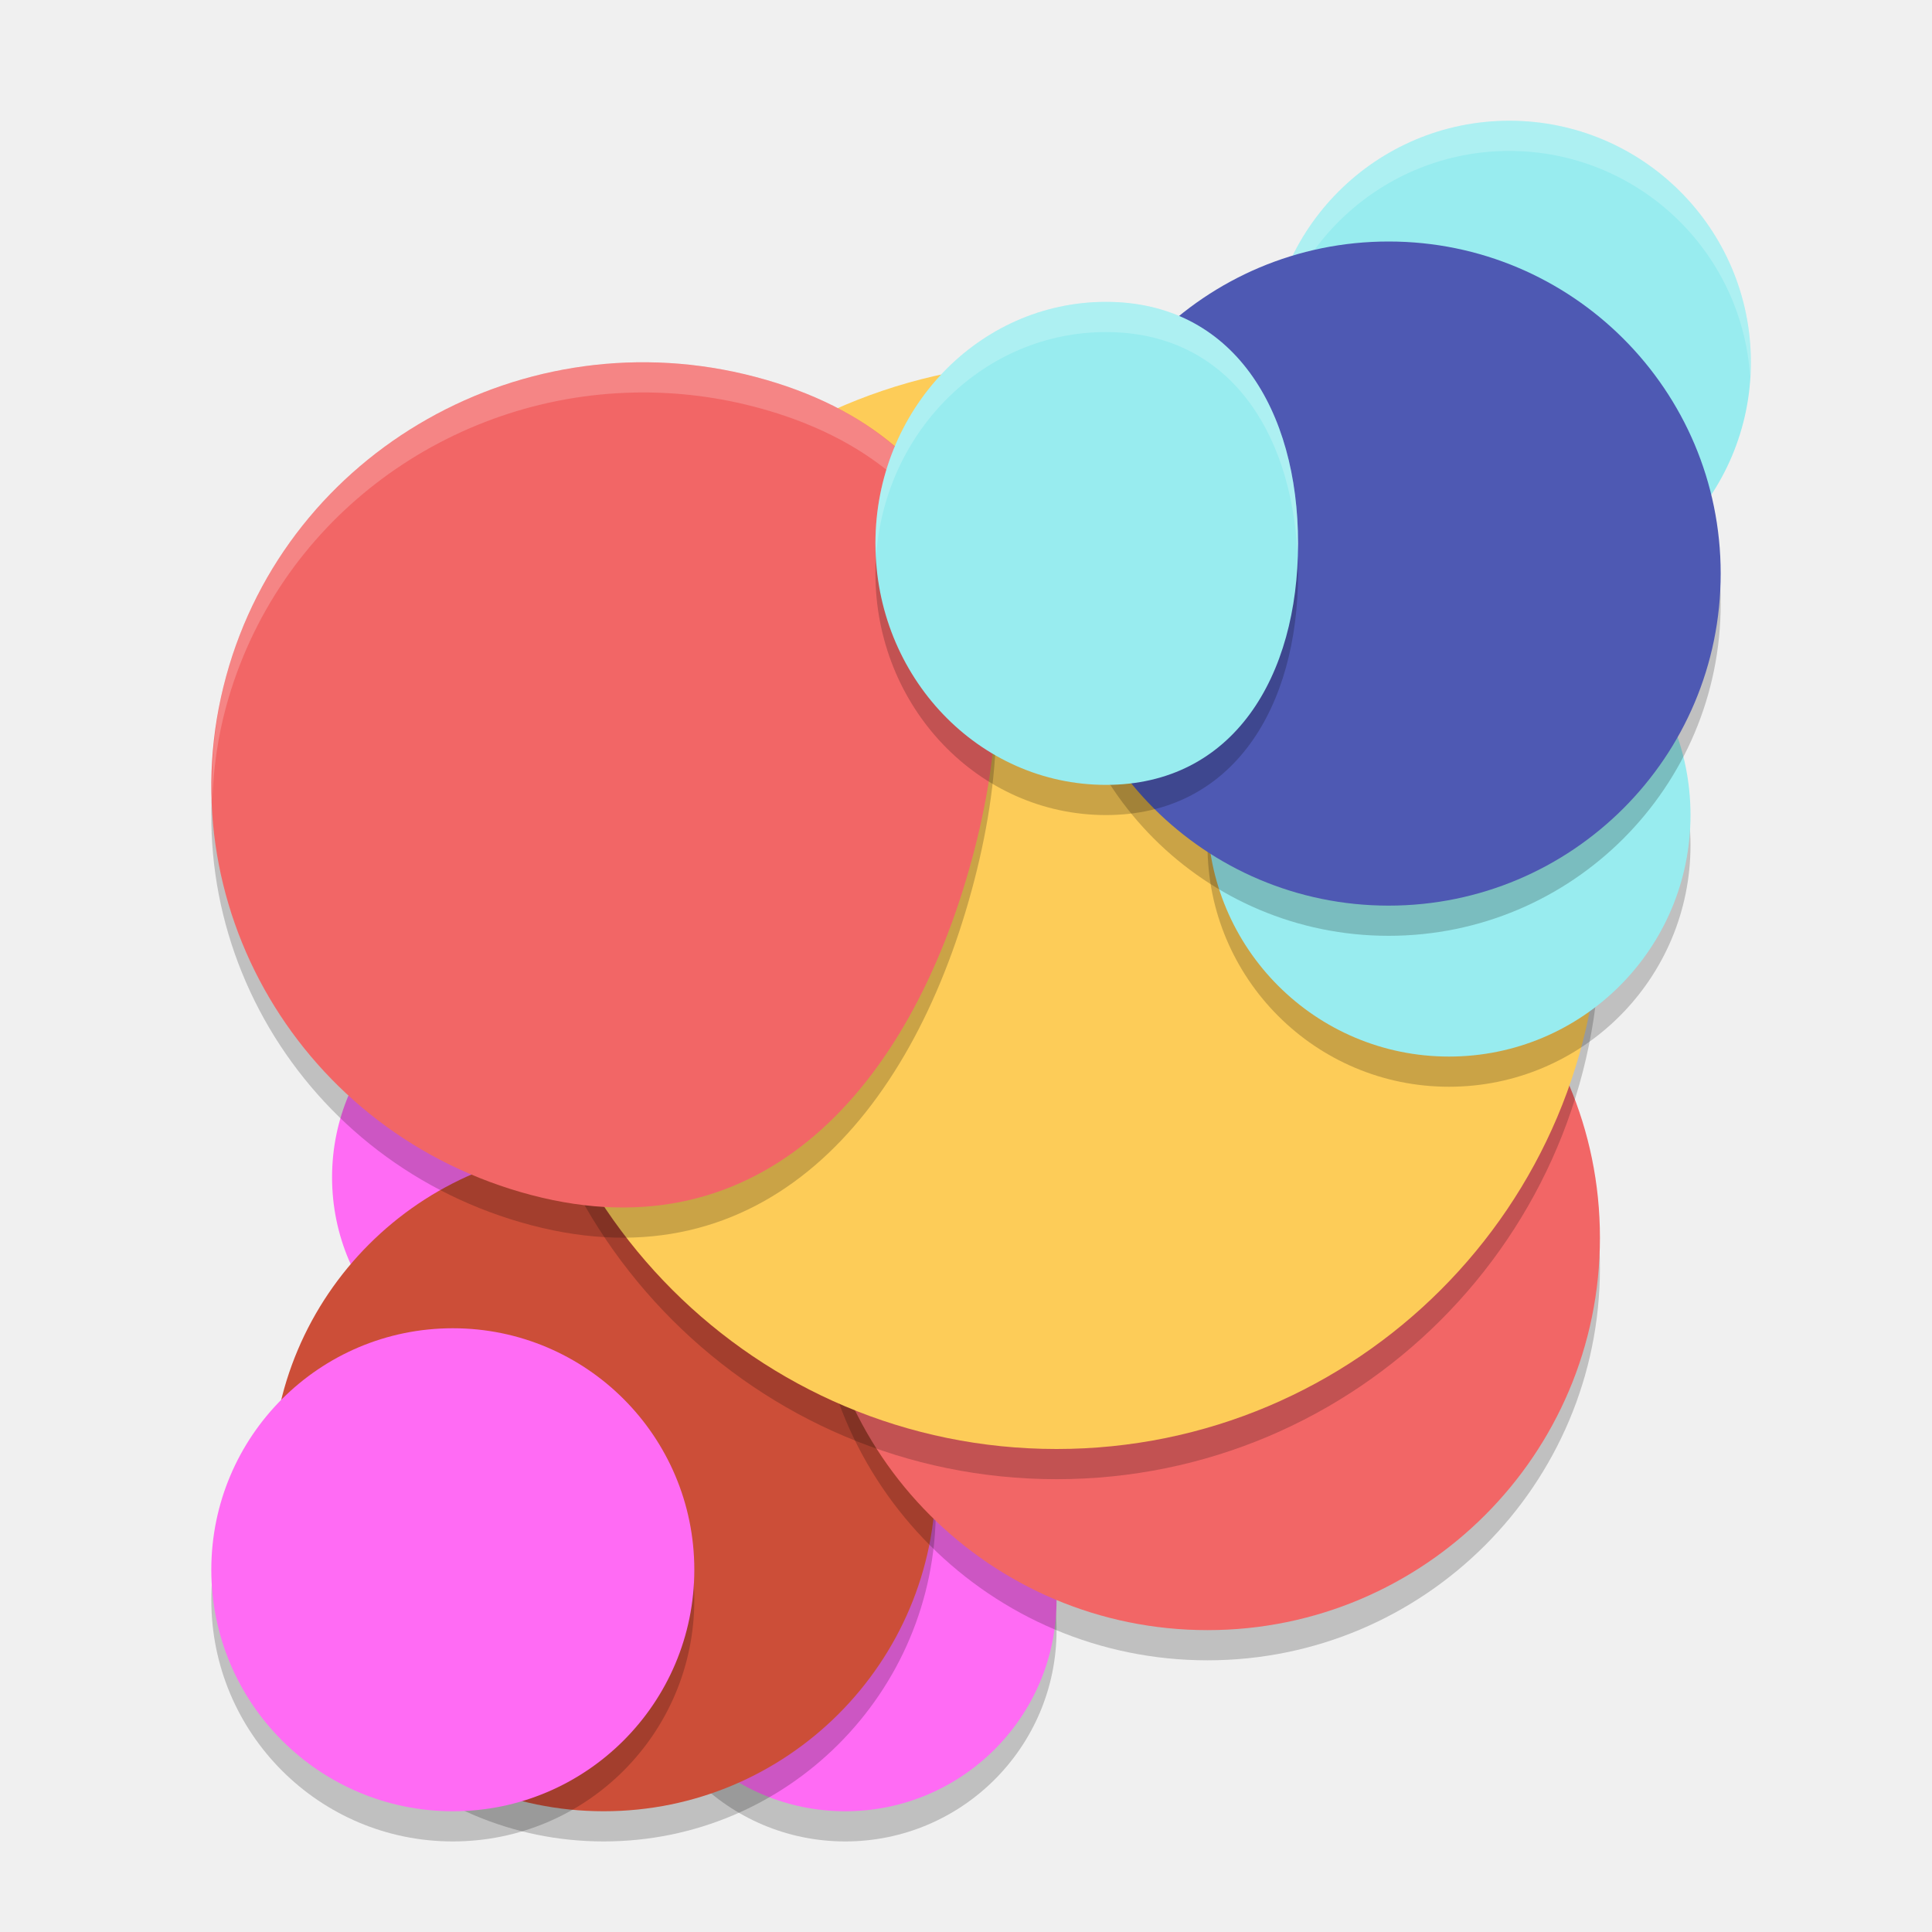
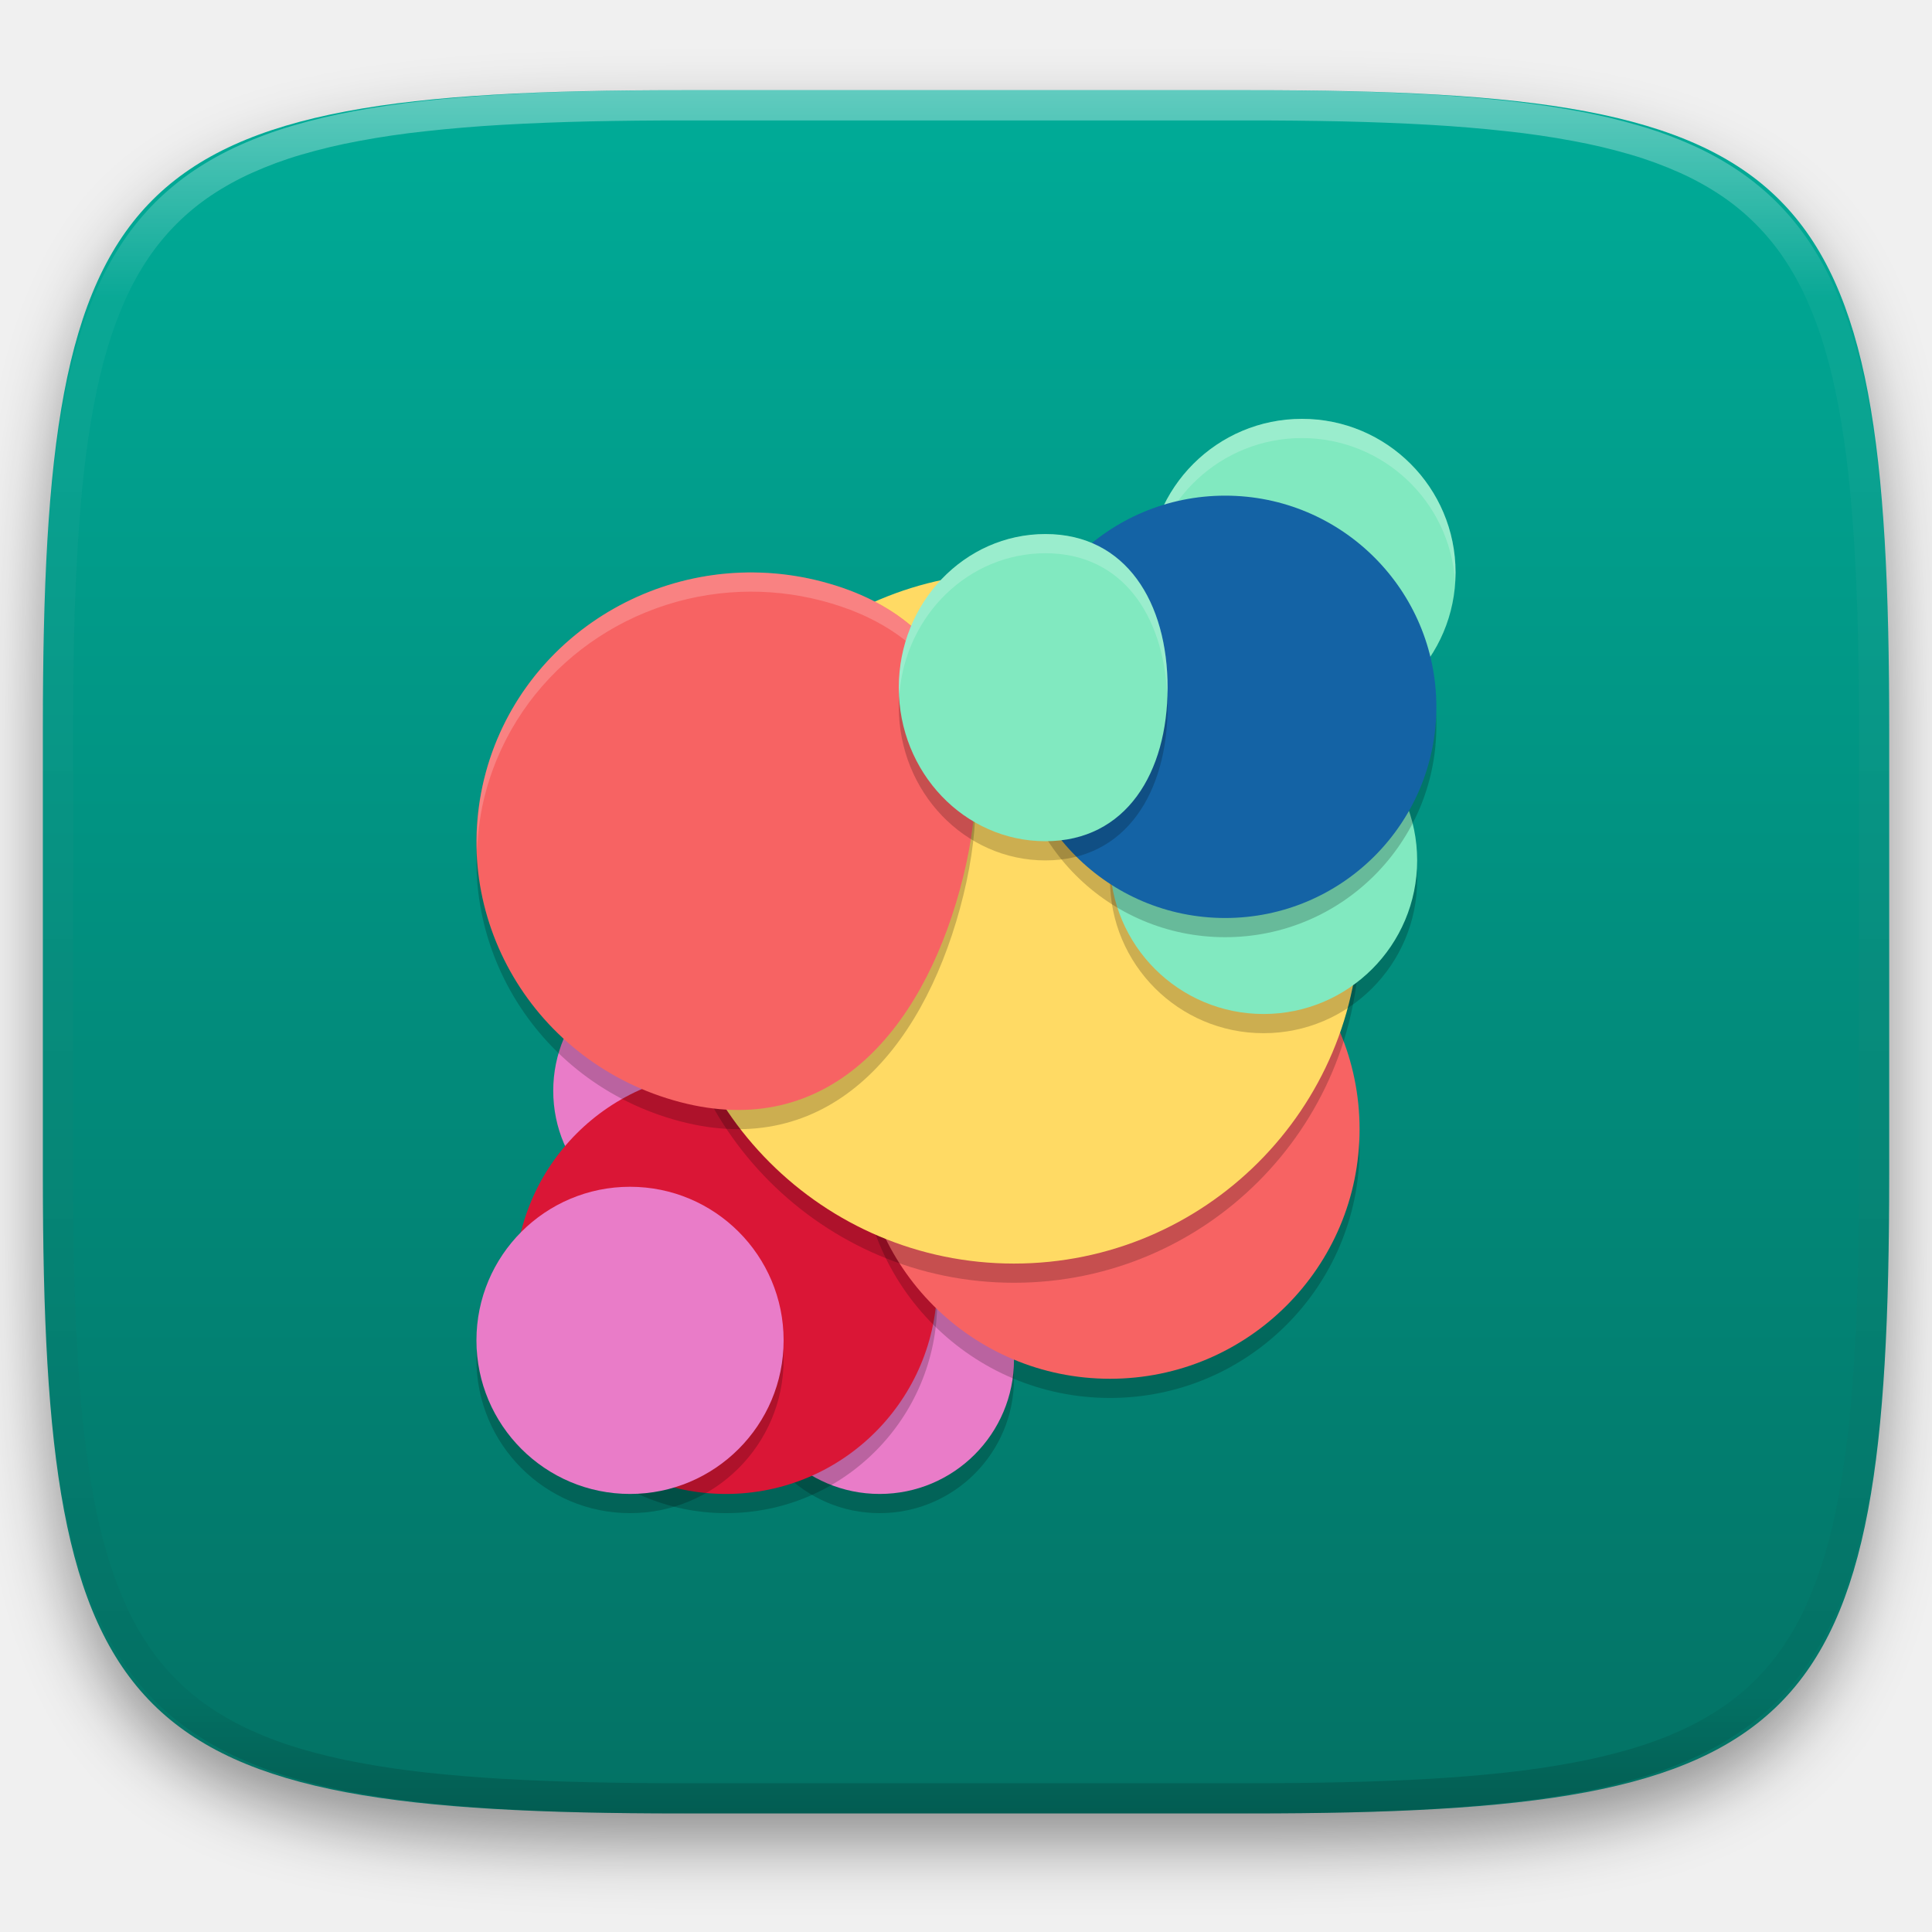
- <svg xmlns="http://www.w3.org/2000/svg" width="64" height="64" version="1">
-   <circle style="opacity:0.2;fill-rule:evenodd" cx="28" cy="54" r="7" />
-   <circle style="fill:#ff6bf4;fill-rule:evenodd" cx="18" cy="39" r="7" />
-   <circle cx="28" cy="53" r="7" style="fill:#ff6bf4;fill-rule:evenodd" />
-   <circle cx="20" cy="50" r="11" style="opacity:0.2;fill-rule:evenodd" />
-   <circle style="fill:#cc4e38;fill-rule:evenodd" cx="20" cy="49" r="11" />
-   <circle cx="40" cy="42" r="13" style="opacity:0.2;fill-rule:evenodd" />
-   <circle style="fill:#f26666;fill-rule:evenodd" cx="40" cy="41" r="13" />
-   <circle style="opacity:0.2;fill-rule:evenodd" cx="35" cy="31" r="18" />
-   <circle cx="35" cy="30" r="18" style="fill:#fdcc58;fill-rule:evenodd" />
-   <circle cx="15" cy="53" r="8" style="opacity:0.2;fill-rule:evenodd" />
-   <circle style="fill:#ff6bf4;fill-rule:evenodd" cx="15" cy="52" r="8" />
-   <path d="m 32.183,29.511 c -2.045,7.486 -6.944,13.084 -14.576,11.078 C 9.975,38.583 5.446,30.889 7.491,23.404 c 2.045,-7.486 9.89,-11.928 17.522,-9.922 7.632,2.006 9.215,8.544 7.17,16.03 z" style="opacity:0.2;fill-rule:evenodd" />
-   <path style="fill:#f26666;fill-rule:evenodd" d="M 32.183,28.511 C 30.138,35.997 25.239,41.595 17.607,39.589 9.975,37.583 5.446,29.889 7.491,22.404 9.536,14.918 17.381,10.476 25.013,12.482 c 7.632,2.006 9.215,8.544 7.17,16.03 z" />
-   <path style="opacity:0.2;fill:#ffffff;fill-rule:evenodd" d="M 21.799 12.01 C 21.444 11.998 21.09 11.998 20.738 12.012 C 14.644 12.249 9.154 16.32 7.492 22.402 C 7.119 23.769 6.989 25.14 7.035 26.484 C 7.072 25.463 7.211 24.431 7.492 23.402 C 9.154 17.32 14.644 13.249 20.738 13.012 C 22.145 12.957 23.581 13.104 25.012 13.48 C 30.475 14.916 32.807 18.688 32.955 23.455 C 33.115 18.219 30.851 14.015 25.012 12.48 C 23.938 12.198 22.863 12.046 21.799 12.01 z" />
-   <circle cx="50" cy="12" r="8" style="fill:#98ecef;fill-rule:evenodd" />
-   <path style="opacity:0.2;fill:#ffffff;fill-rule:evenodd" d="m 50,4 a 8,8 0 0 0 -8,8 8,8 0 0 0 0.023,0.4 A 8,8 0 0 1 50,5 8,8 0 0 1 57.975,12.477 8,8 0 0 0 58,12 8,8 0 0 0 50,4 Z" />
-   <circle cx="48" cy="28" r="8" style="opacity:0.2;fill-rule:evenodd" />
-   <circle style="fill:#98ecef;fill-rule:evenodd" cx="48" cy="27" r="8" />
-   <circle style="opacity:0.2;fill-rule:evenodd" cx="46" cy="20" r="11" />
-   <circle cx="46" cy="19" r="11" style="fill:#4e59b3;fill-rule:evenodd" />
-   <path d="m 43,19 c 0,4.418 -2.146,8 -6.364,8 C 32.419,27 29,23.418 29,19 29,14.582 32.419,11 36.636,11 40.854,11 43,14.582 43,19 Z" style="opacity:0.2;fill-rule:evenodd" />
-   <path style="fill:#98ecef;fill-rule:evenodd" d="m 43,18 c 0,4.418 -2.146,8 -6.364,8 C 32.419,26 29,22.418 29,18 29,13.582 32.419,10 36.636,10 40.854,10 43,13.582 43,18 Z" />
-   <path style="opacity:0.2;fill:#ffffff;fill-rule:evenodd" d="M 36.637 10 C 32.419 10 29 13.582 29 18 C 29 18.112 29.021 18.218 29.031 18.328 C 29.358 14.225 32.636 11 36.637 11 C 40.639 11 42.771 14.227 42.979 18.332 C 42.985 18.221 43 18.114 43 18 C 43 13.582 40.854 10 36.637 10 z" />
+ <svg xmlns="http://www.w3.org/2000/svg" style="isolation:isolate" viewBox="0 0 256 256" width="256" height="256">
+   <defs>
+     <clipPath id="_clipPath_fTJ407YpLwpup7aBH6DN2APxPKYfRuxT">
+       <rect width="256" height="256" />
+     </clipPath>
+   </defs>
+   <g clip-path="url(#_clipPath_fTJ407YpLwpup7aBH6DN2APxPKYfRuxT)">
+     <defs>
+       <filter id="jyFeudNjZCSV6pQ1F9eheVlKc55MnkCz" x="-200%" y="-200%" width="400%" height="400%" filterUnits="objectBoundingBox" color-interpolation-filters="sRGB">
+         <feGaussianBlur in="SourceGraphic" stdDeviation="4.294" />
+         <feOffset dx="0" dy="4" result="pf_100_offsetBlur" />
+         <feFlood flood-color="#000000" flood-opacity="0.4" />
+         <feComposite in2="pf_100_offsetBlur" operator="in" result="pf_100_dropShadow" />
+         <feBlend in="SourceGraphic" in2="pf_100_dropShadow" mode="normal" />
+       </filter>
+     </defs>
+     <g filter="url(#jyFeudNjZCSV6pQ1F9eheVlKc55MnkCz)">
+       <linearGradient id="_lgradient_29" x1="0.5" y1="1" x2="0.5" y2="0" gradientTransform="matrix(244.648,0,0,228.338,5.68,11.95)" gradientUnits="userSpaceOnUse">
+         <stop offset="0%" stop-opacity="1" style="stop-color:rgb(3,113,100)" />
+         <stop offset="100%" stop-opacity="1" style="stop-color:rgb(0,172,152)" />
+       </linearGradient>
+       <path d=" M 165.689 11.95 C 239.745 11.95 250.328 22.507 250.328 96.494 L 250.328 155.745 C 250.328 229.731 239.745 240.288 165.689 240.288 L 90.319 240.288 C 16.264 240.288 5.68 229.731 5.68 155.745 L 5.68 96.494 C 5.68 22.507 16.264 11.95 90.319 11.95 L 165.689 11.95 Z " id="shape" fill="url(#_lgradient_29)" />
+     </g>
+     <g opacity="0.4">
+       <linearGradient id="_lgradient_30" x1="0.517" y1="0" x2="0.517" y2="1" gradientTransform="matrix(244.65,0,0,228.34,5.68,11.95)" gradientUnits="userSpaceOnUse">
+         <stop offset="0%" stop-opacity="1" style="stop-color:rgb(255,255,255)" />
+         <stop offset="12.5%" stop-opacity="0.098" style="stop-color:rgb(255,255,255)" />
+         <stop offset="92.5%" stop-opacity="0.098" style="stop-color:rgb(0,0,0)" />
+         <stop offset="100%" stop-opacity="0.498" style="stop-color:rgb(0,0,0)" />
+       </linearGradient>
+       <path d=" M 165.068 11.951 C 169.396 11.941 173.724 11.991 178.052 12.089 C 181.927 12.167 185.803 12.315 189.678 12.541 C 193.131 12.737 196.583 13.022 200.026 13.395 C 203.085 13.73 206.144 14.181 209.174 14.741 C 211.889 15.243 214.574 15.881 217.22 16.657 C 219.62 17.355 221.971 18.219 224.243 19.241 C 226.358 20.184 228.384 21.304 230.302 22.591 C 232.142 23.829 233.863 25.244 235.437 26.806 C 237.001 28.378 238.417 30.088 239.656 31.925 C 240.945 33.841 242.066 35.865 243.02 37.967 C 244.043 40.247 244.909 42.585 245.617 44.972 C 246.394 47.615 247.034 50.297 247.535 53.009 C 248.096 56.035 248.548 59.081 248.883 62.136 C 249.257 65.575 249.542 69.014 249.739 72.462 C 249.965 76.323 250.112 80.194 250.201 84.055 C 250.289 88.378 250.339 92.701 250.329 97.014 L 250.329 155.226 C 250.339 159.549 250.289 163.862 250.201 168.185 C 250.112 172.056 249.965 175.917 249.739 179.778 C 249.542 183.226 249.257 186.675 248.883 190.104 C 248.548 193.159 248.096 196.215 247.535 199.241 C 247.034 201.943 246.394 204.625 245.617 207.268 C 244.909 209.655 244.043 212.003 243.02 214.273 C 242.066 216.385 240.945 218.399 239.656 220.315 C 238.417 222.152 237.001 223.872 235.437 225.434 C 233.863 226.996 232.142 228.411 230.302 229.649 C 228.384 230.936 226.358 232.056 224.243 232.999 C 221.971 234.021 219.62 234.885 217.22 235.593 C 214.574 236.369 211.889 237.007 209.174 237.499 C 206.144 238.068 203.085 238.51 200.026 238.845 C 196.583 239.218 193.131 239.503 189.678 239.699 C 185.803 239.925 181.927 240.073 178.052 240.161 C 173.724 240.249 169.396 240.299 165.068 240.289 L 90.942 240.289 C 86.614 240.299 82.286 240.249 77.958 240.161 C 74.083 240.073 70.207 239.925 66.332 239.699 C 62.879 239.503 59.427 239.218 55.984 238.845 C 52.925 238.51 49.866 238.068 46.836 237.499 C 44.121 237.007 41.436 236.369 38.79 235.593 C 36.39 234.885 34.039 234.021 31.767 232.999 C 29.652 232.056 27.626 230.936 25.708 229.649 C 23.868 228.411 22.147 226.996 20.573 225.434 C 19.009 223.872 17.593 222.152 16.354 220.315 C 15.065 218.399 13.944 216.385 12.99 214.273 C 11.967 212.003 11.101 209.655 10.393 207.268 C 9.616 204.625 8.976 201.943 8.475 199.241 C 7.914 196.215 7.462 193.159 7.127 190.104 C 6.753 186.675 6.468 183.226 6.271 179.778 C 6.045 175.917 5.898 172.056 5.809 168.185 C 5.721 163.862 5.671 159.549 5.681 155.226 L 5.681 97.014 C 5.671 92.701 5.721 88.378 5.809 84.055 C 5.898 80.194 6.045 76.323 6.271 72.462 C 6.468 69.014 6.753 65.575 7.127 62.136 C 7.462 59.081 7.914 56.035 8.475 53.009 C 8.976 50.297 9.616 47.615 10.393 44.972 C 11.101 42.585 11.967 40.247 12.99 37.967 C 13.944 35.865 15.065 33.841 16.354 31.925 C 17.593 30.088 19.009 28.378 20.573 26.806 C 22.147 25.244 23.868 23.829 25.708 22.591 C 27.626 21.304 29.652 20.184 31.767 19.241 C 34.039 18.219 36.39 17.355 38.79 16.657 C 41.436 15.881 44.121 15.243 46.836 14.741 C 49.866 14.181 52.925 13.73 55.984 13.395 C 59.427 13.022 62.879 12.737 66.332 12.541 C 70.207 12.315 74.083 12.167 77.958 12.089 C 82.286 11.991 86.614 11.941 90.942 11.951 L 165.068 11.951 Z  M 165.078 15.96 C 169.376 15.95 173.675 15.999 177.973 16.087 C 181.8 16.176 185.626 16.323 189.452 16.539 C 192.836 16.736 196.219 17.011 199.583 17.384 C 202.554 17.699 205.515 18.131 208.446 18.681 C 211.023 19.153 213.58 19.762 216.099 20.499 C 218.322 21.147 220.495 21.953 222.6 22.896 C 224.509 23.751 226.338 24.763 228.069 25.922 C 229.692 27.013 231.207 28.26 232.594 29.646 C 233.981 31.031 235.23 32.544 236.332 34.165 C 237.492 35.894 238.506 37.712 239.361 39.608 C 240.306 41.72 241.112 43.892 241.761 46.102 C 242.509 48.617 243.109 51.162 243.591 53.736 C 244.132 56.664 244.565 59.611 244.889 62.578 C 245.263 65.938 245.539 69.308 245.735 72.688 C 245.952 76.51 246.109 80.322 246.188 84.144 C 246.276 88.437 246.325 92.721 246.325 97.014 C 246.325 97.014 246.325 97.014 246.325 97.014 L 246.325 155.226 C 246.325 155.226 246.325 155.226 246.325 155.226 C 246.325 159.519 246.276 163.803 246.188 168.096 C 246.109 171.918 245.952 175.74 245.735 179.552 C 245.539 182.932 245.263 186.302 244.889 189.672 C 244.565 192.629 244.132 195.576 243.591 198.504 C 243.109 201.078 242.509 203.623 241.761 206.138 C 241.112 208.358 240.306 210.52 239.361 212.632 C 238.506 214.528 237.492 216.356 236.332 218.075 C 235.23 219.706 233.981 221.219 232.594 222.604 C 231.207 223.98 229.692 225.227 228.069 226.318 C 226.338 227.477 224.509 228.489 222.6 229.344 C 220.495 230.297 218.322 231.093 216.099 231.741 C 213.58 232.478 211.023 233.087 208.446 233.559 C 205.515 234.109 202.554 234.541 199.583 234.865 C 196.219 235.229 192.836 235.514 189.452 235.701 C 185.626 235.917 181.8 236.074 177.973 236.153 C 173.675 236.251 169.376 236.29 165.078 236.29 C 165.078 236.29 165.078 236.29 165.068 236.29 L 90.942 236.29 C 90.932 236.29 90.932 236.29 90.932 236.29 C 86.634 236.29 82.335 236.251 78.037 236.153 C 74.21 236.074 70.384 235.917 66.558 235.701 C 63.174 235.514 59.791 235.229 56.427 234.865 C 53.456 234.541 50.495 234.109 47.564 233.559 C 44.987 233.087 42.43 232.478 39.911 231.741 C 37.688 231.093 35.515 230.297 33.41 229.344 C 31.501 228.489 29.672 227.477 27.941 226.318 C 26.318 225.227 24.803 223.98 23.416 222.604 C 22.029 221.219 20.78 219.706 19.678 218.075 C 18.518 216.356 17.504 214.528 16.649 212.632 C 15.704 210.52 14.898 208.358 14.249 206.138 C 13.501 203.623 12.901 201.078 12.419 198.504 C 11.878 195.576 11.445 192.629 11.121 189.672 C 10.747 186.302 10.472 182.932 10.275 179.552 C 10.058 175.74 9.901 171.918 9.822 168.096 C 9.734 163.803 9.685 159.519 9.685 155.226 C 9.685 155.226 9.685 155.226 9.685 155.226 L 9.685 97.014 C 9.685 97.014 9.685 97.014 9.685 97.014 C 9.685 92.721 9.734 88.437 9.822 84.144 C 9.901 80.322 10.058 76.51 10.275 72.688 C 10.472 69.308 10.747 65.938 11.121 62.578 C 11.445 59.611 11.878 56.664 12.419 53.736 C 12.901 51.162 13.501 48.617 14.249 46.102 C 14.898 43.892 15.704 41.72 16.649 39.608 C 17.504 37.712 18.518 35.894 19.678 34.165 C 20.78 32.544 22.029 31.031 23.416 29.646 C 24.803 28.26 26.318 27.013 27.941 25.922 C 29.672 24.763 31.501 23.751 33.41 22.896 C 35.515 21.953 37.688 21.147 39.911 20.499 C 42.43 19.762 44.987 19.153 47.564 18.681 C 50.495 18.131 53.456 17.699 56.427 17.384 C 59.791 17.011 63.174 16.736 66.558 16.539 C 70.384 16.323 74.21 16.176 78.037 16.087 C 82.335 15.999 86.634 15.95 90.932 15.96 C 90.932 15.96 90.932 15.96 90.942 15.96 L 165.068 15.96 C 165.078 15.96 165.078 15.96 165.078 15.96 Z " fill-rule="evenodd" id="highlight" fill="url(#_lgradient_30)" />
+     </g>
+     <g id="FAHControl">
+       <g opacity="0.2">
+         <circle vector-effect="non-scaling-stroke" cx="116.553" cy="182.693" r="17.807" id="Ellipse" fill="rgb(0,0,0)" />
+       </g>
+       <circle vector-effect="non-scaling-stroke" cx="91.114" cy="144.535" r="17.807" id="Ellipse" fill="rgb(233,124,200)" />
+       <circle vector-effect="non-scaling-stroke" cx="116.553" cy="180.149" r="17.807" id="Ellipse" fill="rgb(233,124,200)" />
+       <g opacity="0.2">
+         <circle vector-effect="non-scaling-stroke" cx="96.202" cy="172.518" r="27.982" id="Ellipse" fill="rgb(0,0,0)" />
+       </g>
+       <circle vector-effect="non-scaling-stroke" cx="96.202" cy="169.974" r="27.982" id="Ellipse" fill="rgb(218,22,54)" />
+       <g opacity="0.2">
+         <circle vector-effect="non-scaling-stroke" cx="147.079" cy="152.167" r="33.07" id="Ellipse" fill="rgb(0,0,0)" />
+       </g>
+       <circle vector-effect="non-scaling-stroke" cx="147.079" cy="149.623" r="33.07" id="Ellipse" fill="rgb(247,99,99)" />
+       <g opacity="0.2">
+         <circle vector-effect="non-scaling-stroke" cx="134.36" cy="124.184" r="45.789" id="Ellipse" fill="rgb(0,0,0)" />
+       </g>
+       <circle vector-effect="non-scaling-stroke" cx="134.36" cy="121.64" r="45.789" id="Ellipse" fill="rgb(255,218,100)" />
+       <g opacity="0.2">
+         <circle vector-effect="non-scaling-stroke" cx="83.482" cy="180.149" r="20.351" id="Ellipse" fill="rgb(0,0,0)" />
+       </g>
+       <circle vector-effect="non-scaling-stroke" cx="83.482" cy="177.605" r="20.351" id="Ellipse" fill="rgb(233,124,200)" />
+       <g opacity="0.2">
+         <path d=" M 127.194 120.397 C 121.992 139.439 109.53 153.68 90.115 148.577 C 70.7 143.475 59.178 123.902 64.381 104.86 C 69.583 85.818 89.539 74.518 108.954 79.62 C 128.369 84.722 132.396 101.355 127.194 120.397 Z " fill-rule="evenodd" id="Path" fill="rgb(0,0,0)" />
+       </g>
+       <path d=" M 127.194 117.853 C 121.992 136.895 109.53 151.136 90.115 146.033 C 70.7 140.931 59.178 121.358 64.381 102.316 C 69.583 83.274 89.539 71.974 108.954 77.076 C 128.369 82.178 132.396 98.811 127.194 117.853 Z " fill-rule="evenodd" id="Path" fill="rgb(247,99,99)" />
+       <g opacity="0.2">
+         <path d=" M 100.778 75.876 C 99.875 75.845 98.974 75.846 98.08 75.881 C 82.577 76.485 68.61 86.841 64.384 102.313 C 63.434 105.789 63.103 109.277 63.221 112.697 C 63.315 110.1 63.669 107.474 64.384 104.857 C 68.61 89.385 82.577 79.029 98.08 78.425 C 101.657 78.285 105.311 78.66 108.951 79.617 C 122.848 83.269 128.781 92.864 129.158 104.991 C 129.564 91.671 123.806 80.977 108.951 77.073 C 106.221 76.356 103.485 75.967 100.778 75.876 Z " fill-rule="evenodd" id="Path" fill="rgb(255,255,255)" />
+       </g>
+       <circle vector-effect="non-scaling-stroke" cx="172.518" cy="75.851" r="20.351" id="Ellipse" fill="rgb(129,233,192)" />
+       <g opacity="0.2">
+         <path d=" M 172.518 55.5 C 161.278 55.5 152.167 64.611 152.167 75.851 C 152.178 76.191 152.198 76.53 152.226 76.869 C 153.024 66.253 161.871 58.045 172.518 58.044 C 183.232 58.055 192.103 66.372 192.804 77.063 C 192.837 76.66 192.859 76.256 192.868 75.851 C 192.868 64.611 183.757 55.5 172.518 55.5 Z " fill-rule="evenodd" id="Path" fill="rgb(255,255,255)" />
+       </g>
+       <g opacity="0.2">
+         <circle vector-effect="non-scaling-stroke" cx="167.43" cy="116.553" r="20.351" id="Ellipse" fill="rgb(0,0,0)" />
+       </g>
+       <circle vector-effect="non-scaling-stroke" cx="167.43" cy="114.009" r="20.351" id="Ellipse" fill="rgb(129,233,192)" />
+       <g opacity="0.2">
+         <circle vector-effect="non-scaling-stroke" cx="162.342" cy="96.202" r="27.982" id="Ellipse" fill="rgb(0,0,0)" />
+       </g>
+       <circle vector-effect="non-scaling-stroke" cx="162.342" cy="93.658" r="27.982" id="Ellipse" fill="rgb(20,99,165)" />
+       <g opacity="0.2">
+         <path d=" M 154.711 93.658 C 154.711 104.897 149.251 114.009 138.522 114.009 C 127.794 114.009 119.096 104.897 119.096 93.658 C 119.096 82.418 127.794 73.307 138.522 73.307 C 149.251 73.307 154.711 82.418 154.711 93.658 Z " fill-rule="evenodd" id="Path" fill="rgb(0,0,0)" />
+       </g>
+       <path d=" M 154.711 91.114 C 154.711 102.354 149.251 111.465 138.522 111.465 C 127.794 111.465 119.096 102.354 119.096 91.114 C 119.096 79.875 127.794 70.763 138.522 70.763 C 149.251 70.763 154.711 79.875 154.711 91.114 Z " fill-rule="evenodd" id="Path" fill="rgb(129,233,192)" />
+       <g opacity="0.2">
+         <path d=" M 138.523 70.763 C 127.795 70.763 119.096 79.875 119.096 91.114 C 119.096 91.4 119.151 91.67 119.176 91.949 C 120.006 81.511 128.345 73.307 138.523 73.307 C 148.704 73.307 154.128 81.516 154.656 91.959 C 154.672 91.676 154.711 91.403 154.711 91.114 C 154.711 79.875 149.252 70.763 138.523 70.763 Z " fill-rule="evenodd" id="Path" fill="rgb(255,255,255)" />
+       </g>
+     </g>
+   </g>
</svg>
